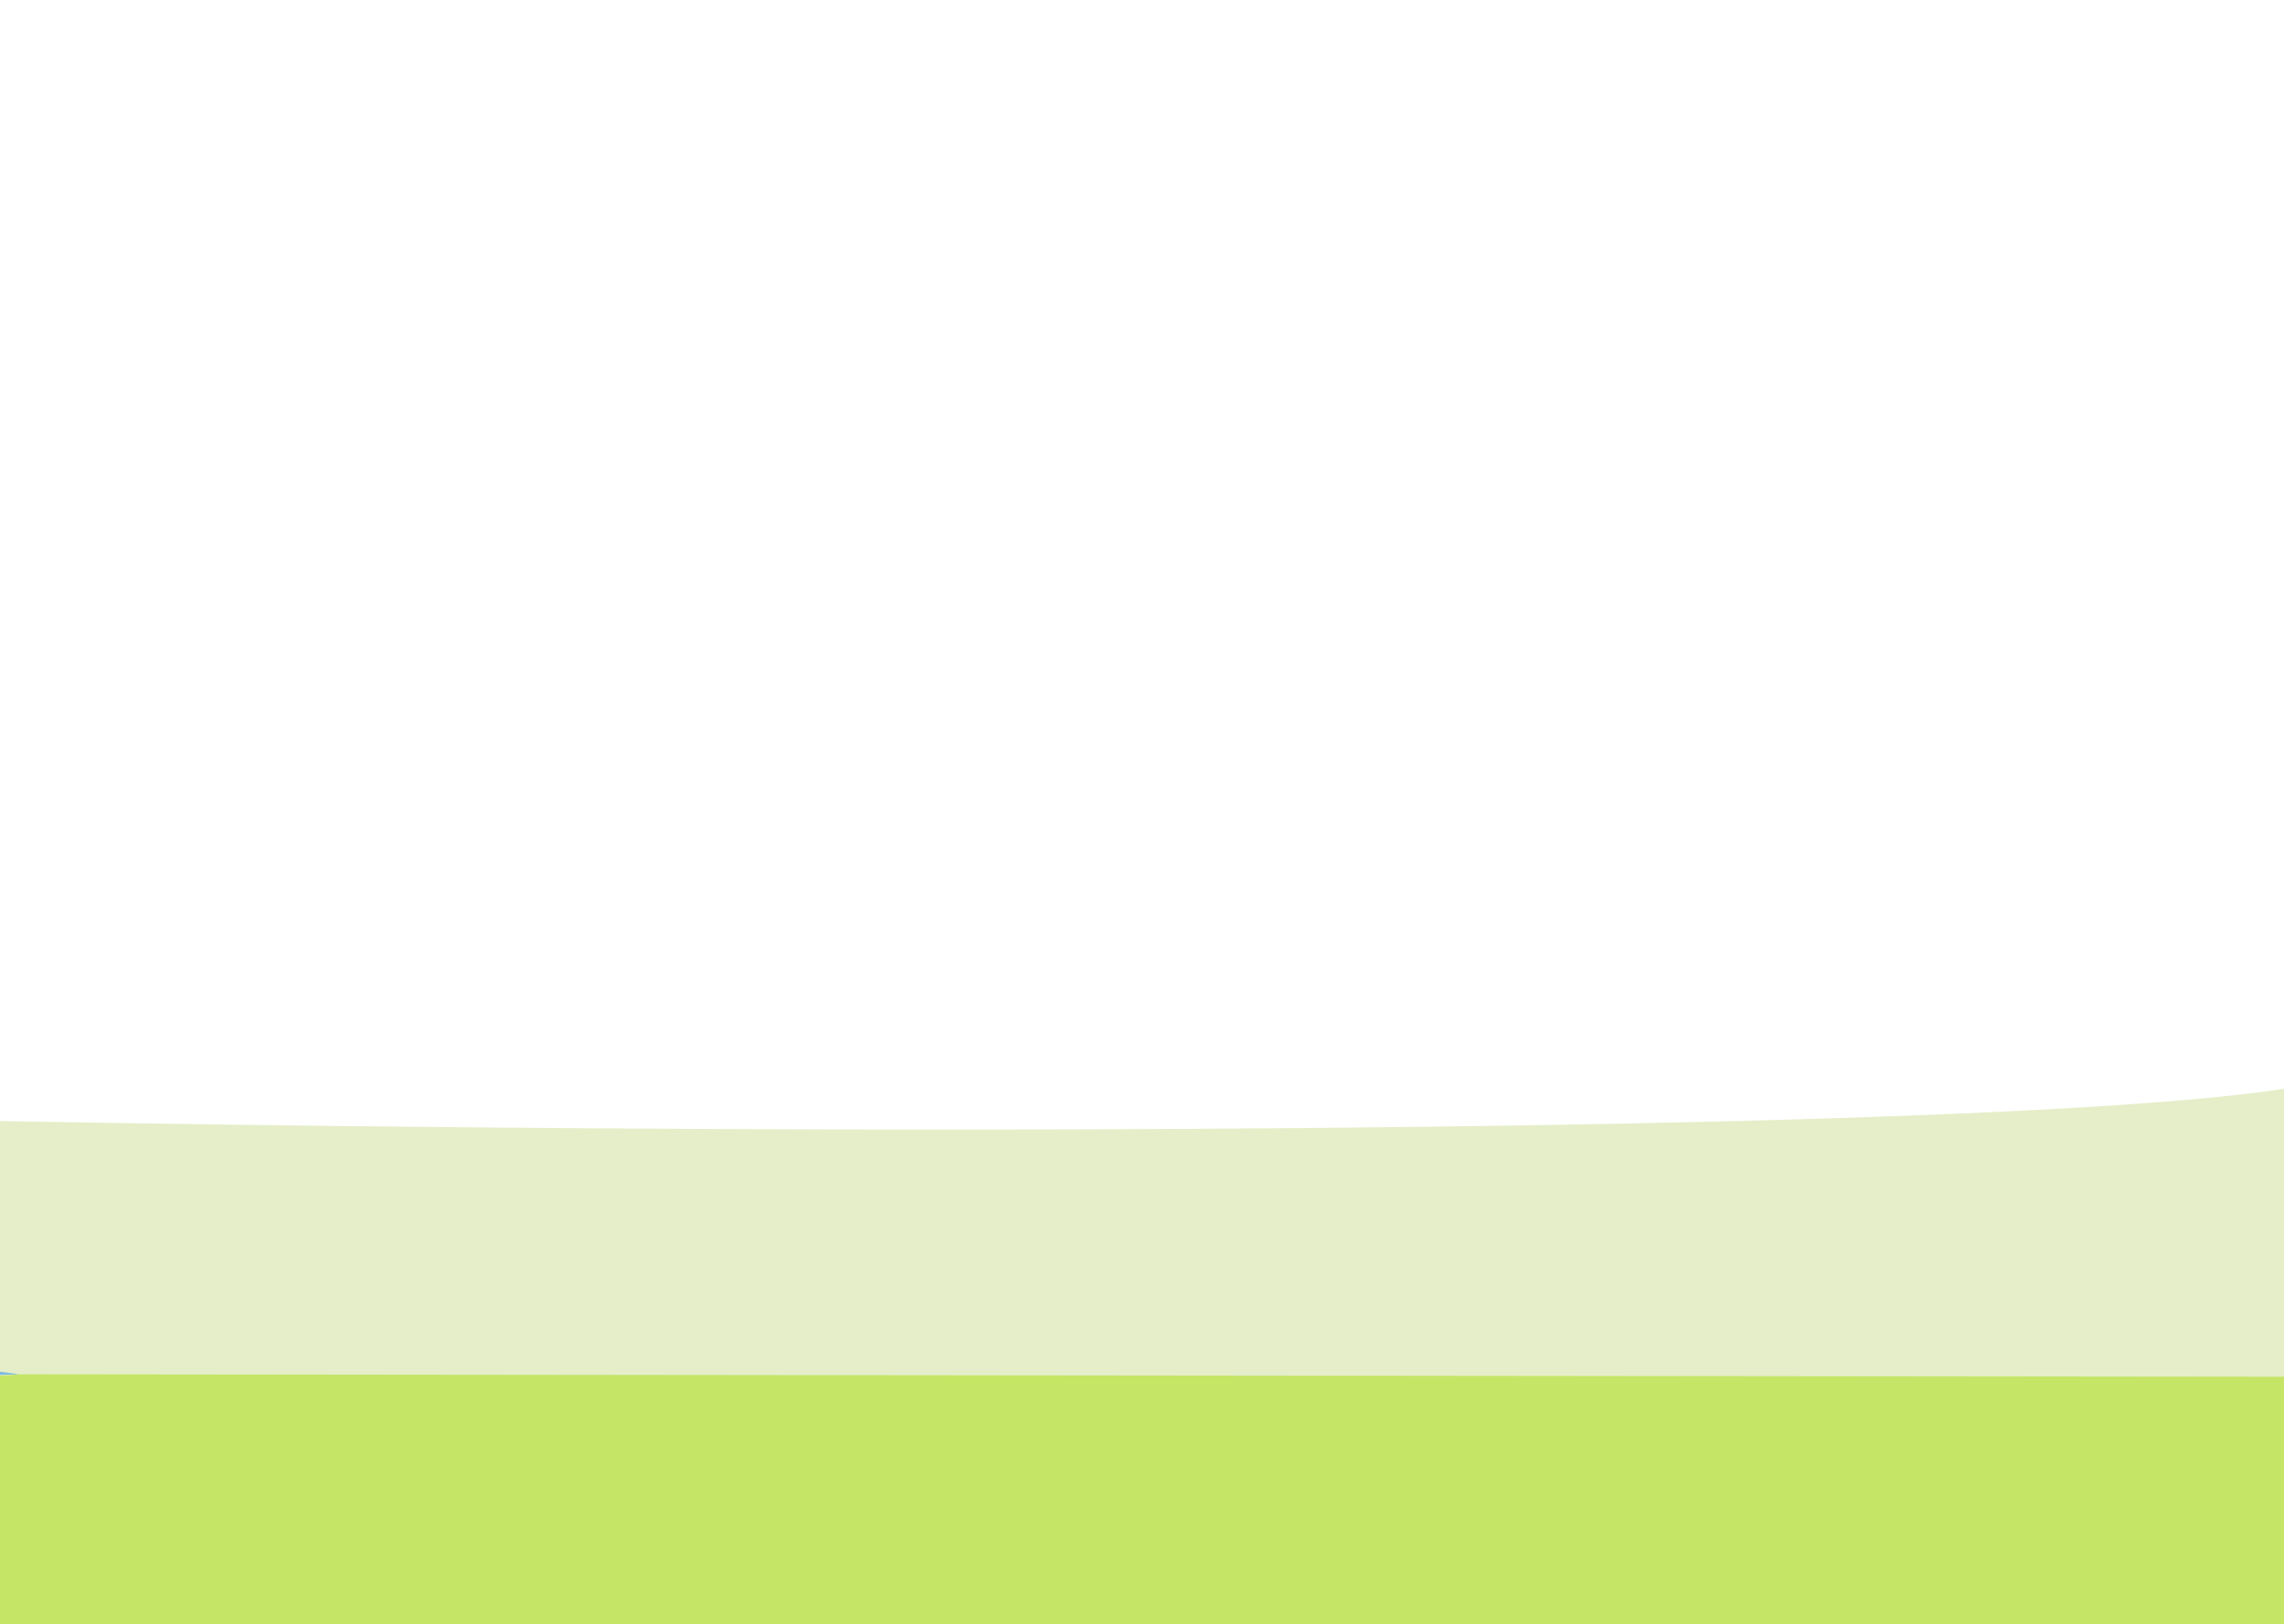
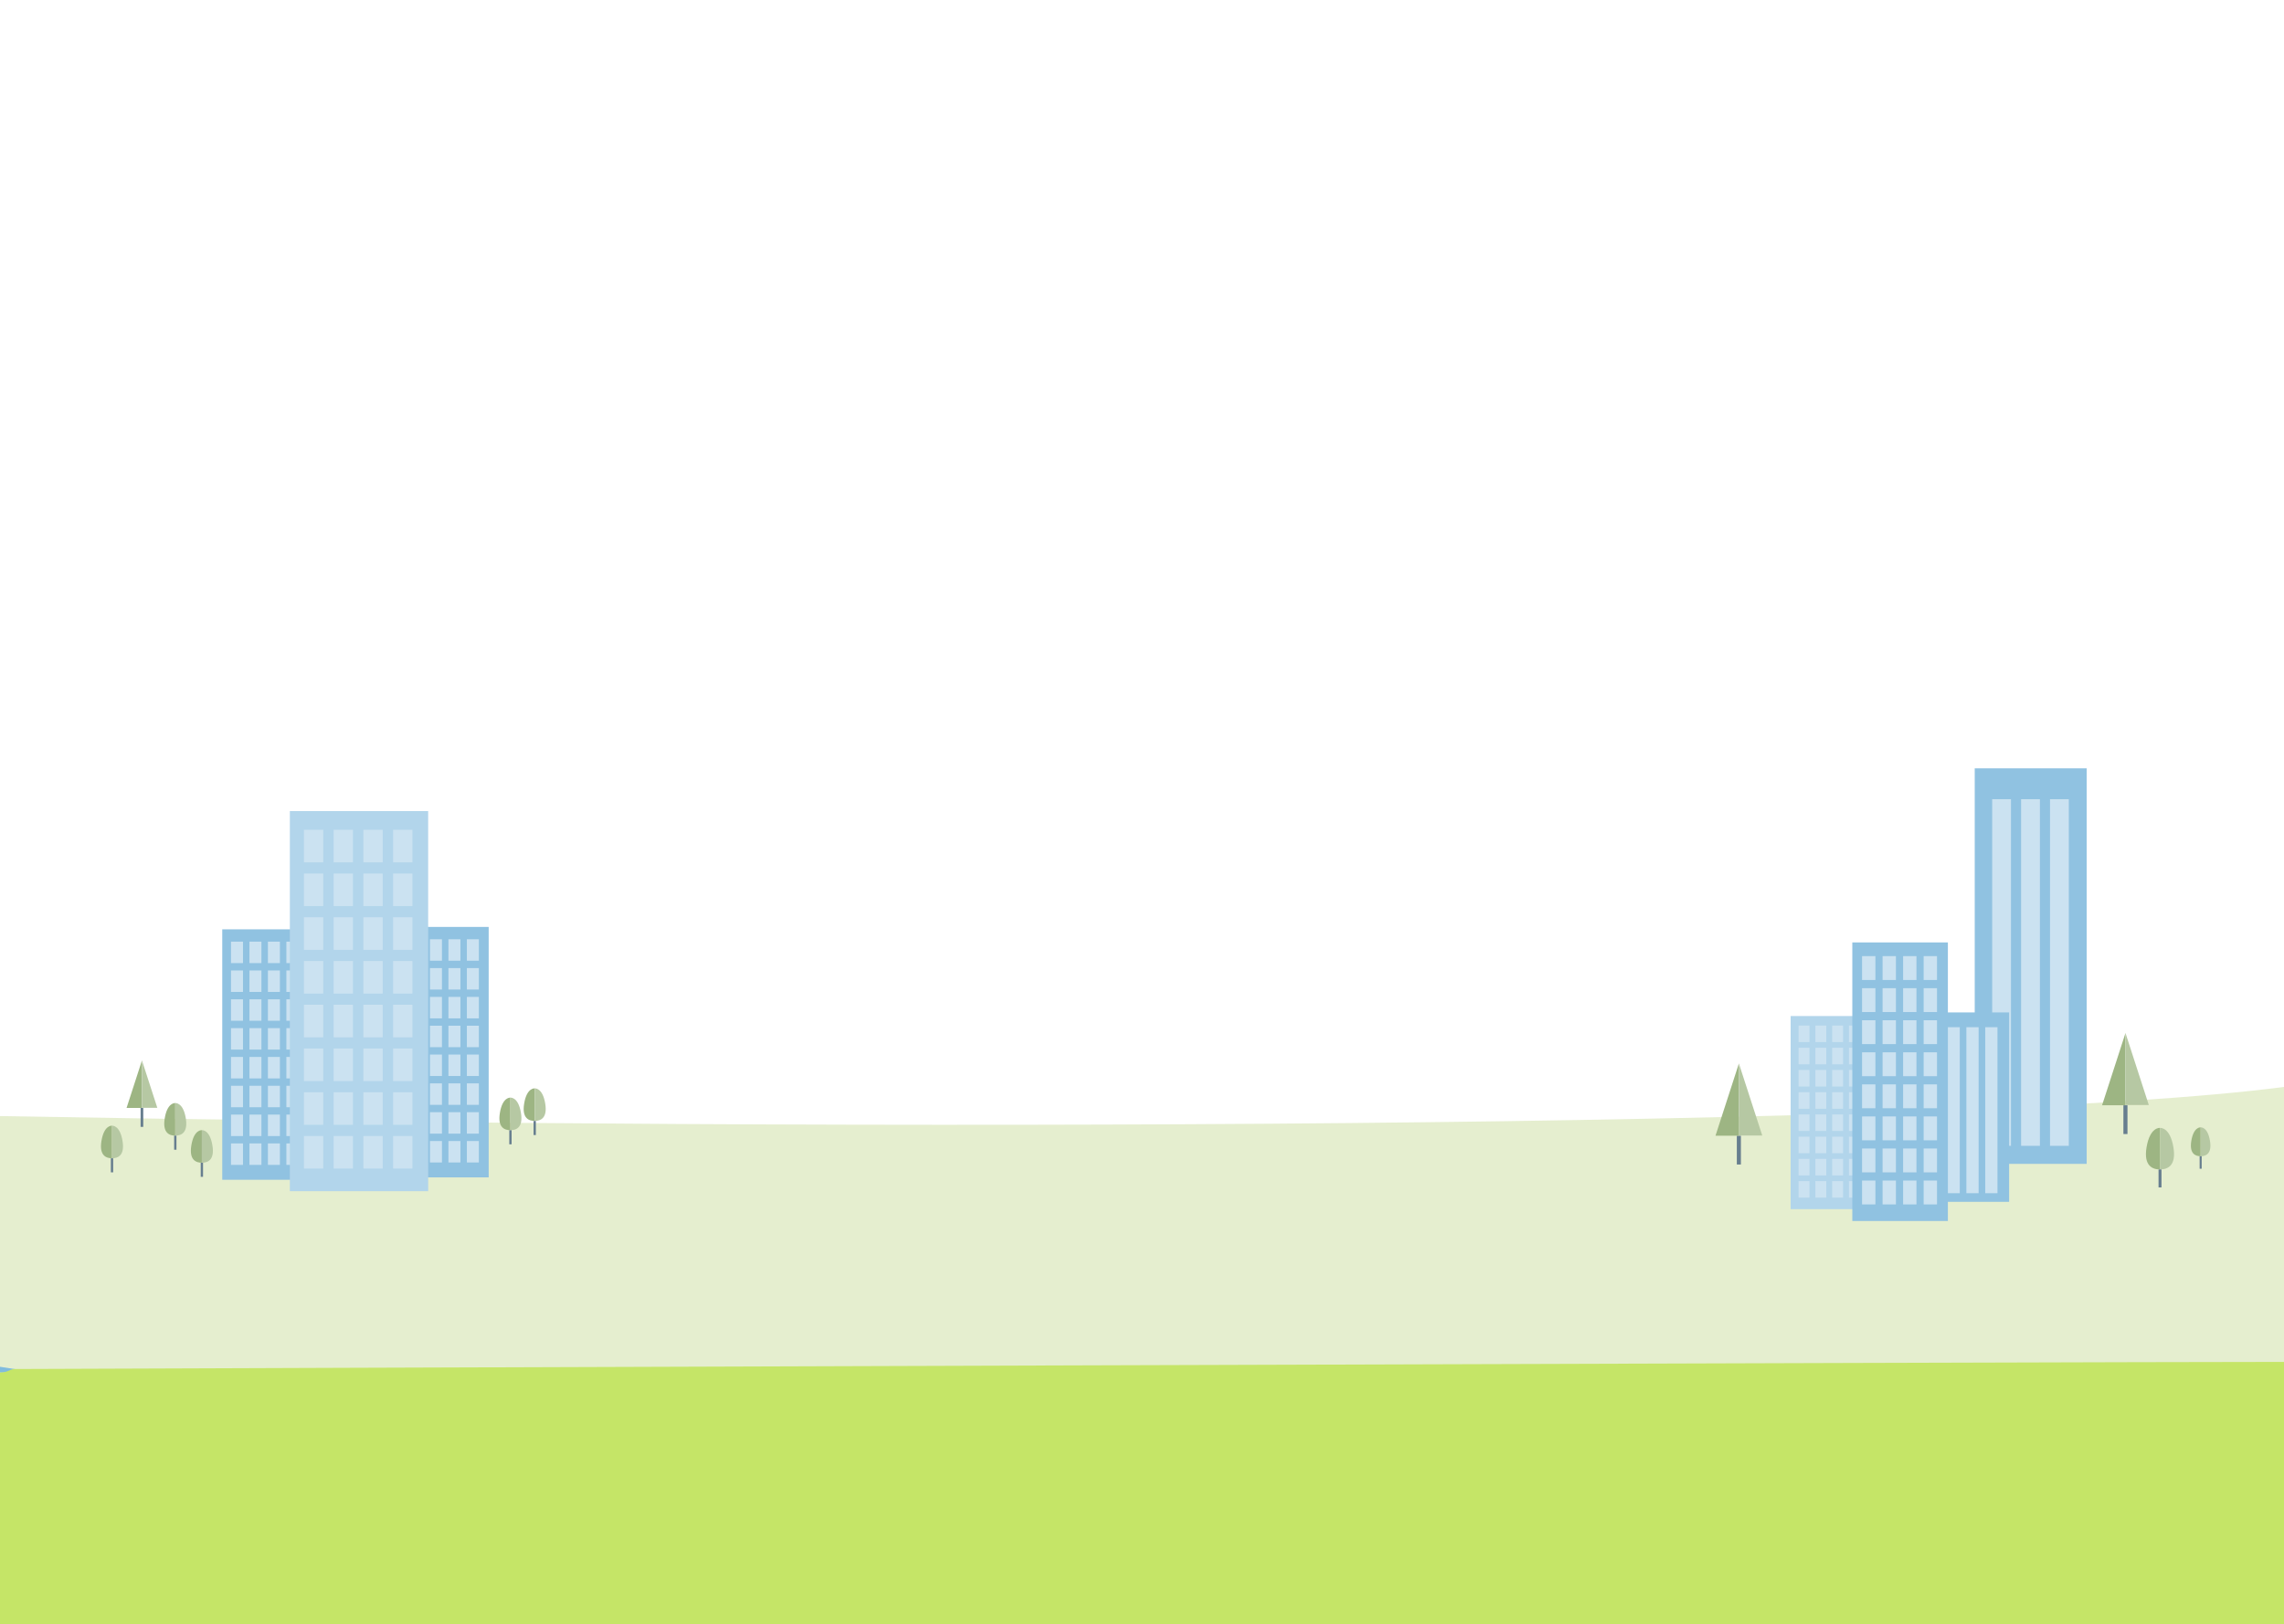
- <svg xmlns="http://www.w3.org/2000/svg" viewBox="0 0 1440 1024">
-   <g id="fond">
-     <path d="M-558.11,690c-270.68-14.11-198.46-39.65-448.64-20.45-207.59,15.93-362.4-33.94-428-33-262.17,3.59-597.54,120.87-605.62,123.79-227.4,82.11,2501.67,142.79,3481.79,135.17V686.38C1194,725.66-80.95,714.88-558.11,690Z" style="fill:#e5eec9" />
-     <path d="M-7225.21,802.67s313.32-40.58,861.61-36.19,928.24-18,1348.6-10.4,696.94,7.25,696.94,7.25l294-35.39a730.9,730.9,0,0,1,133-3.8l535.63,35.55q15.21,1,30.45,1.21l626.86,8.49,1095.33,4.1,166,.62L-692,780.67a950.79,950.79,0,0,1,116.45,8.18l587.75,77.8c-203.55,5.33-586,69.43-1050.5,69.51-1537.52.28-4060-83.28-4698.65-80.87C-6568.49,858.44-7225.21,802.67-7225.21,802.67Z" style="fill:#80bbde" />
-     <path d="M12.23,866.65c-100.14,9.72-1421.09,21-1548.91,21-158.45,0-810.14,7.5-932.62-5.73-120.29-13-207.71-64.34-410.7-62.32-1050.41,10.45-2943.84-6.11-3403.42,31.48-142,11.61-696.57-15.57-1004.39,4.4S-7795.7,842.2-8042,835.33s-514.36,41.78-760.61,43.22-593.77-16.38-1086.28-23-946.53-20.19-946.53-20.19c-364.78,0-566.79,107-686.82,117.33v72.2l12963.66,1V868.19C1440.37,868.3,13.32,866.55,12.23,866.65Z" style="fill:#c5e567" />
-   </g>
+ <svg xmlns="http://www.w3.org/2000/svg" id="Calque_1" data-name="Calque 1" viewBox="0 0 1440 1024">
+   <path d="M-.25,703.82v174C556.47,889.39,1099,894.93,1440,892.56V685.43C1240.49,711.74,549.65,713.73-.25,703.82Z" style="fill:#e5eecf" />
+   <path d="M321.81,692.2s-5-.6-6.65,9.64c-1.52,9.25,3,10.89,6.65,10.89Z" style="fill:#9db583" />
+   <path d="M321.81,692.2s5-.6,6.64,9.64c1.52,9.25-3.05,10.89-6.64,10.89Z" style="fill:#b6c8a3" />
+   <rect x="321.09" y="712.73" width="1.46" height="8.89" style="fill:#677e8f" />
+   <path d="M337.11,686.36s-5-.6-6.65,9.63c-1.52,9.25,3.05,10.9,6.65,10.9Z" style="fill:#9db583" />
+   <path d="M337.11,686.36s5-.6,6.65,9.63c1.51,9.25-3.06,10.9-6.65,10.9Z" style="fill:#b6c8a3" />
+   <rect x="336.39" y="706.89" width="1.46" height="8.89" style="fill:#677e8f" />
+   <path d="M127.27,712.71s-5-.6-6.64,9.64c-1.52,9.25,3.05,10.89,6.64,10.89Z" style="fill:#9db583" />
+   <path d="M127.27,712.71s5-.6,6.65,9.64c1.52,9.25-3,10.89-6.65,10.89Z" style="fill:#b6c8a3" />
+   <rect x="126.55" y="733.24" width="1.46" height="8.89" style="fill:#677e8f" />
+   <path d="M70.61,709.89s-5-.6-6.65,9.64c-1.52,9.25,3.05,10.89,6.65,10.89Z" style="fill:#9db583" />
+   <path d="M70.61,709.89s5-.6,6.64,9.64c1.52,9.25-3,10.89-6.64,10.89Z" style="fill:#b6c8a3" />
+   <rect x="69.89" y="730.42" width="1.46" height="8.89" style="fill:#677e8f" />
+   <path d="M110.5,695.62s-5-.6-6.64,9.63c-1.52,9.25,3,10.9,6.64,10.9Z" style="fill:#9db583" />
+   <path d="M110.5,695.62s5-.6,6.65,9.63c1.52,9.25-3.05,10.9-6.65,10.9Z" style="fill:#b6c8a3" />
+   <rect x="109.79" y="716.15" width="1.46" height="8.89" style="fill:#677e8f" />
+   <rect x="140.12" y="586.05" width="54.17" height="157.94" style="fill:#90c2e1" />
+   <rect id="fenetre" x="145.64" y="593.82" width="7.56" height="13.53" style="fill:#cbe2f1" />
+   <rect id="fenetre-2" x="157.27" y="593.82" width="7.56" height="13.53" style="fill:#cbe2f1" />
+   <rect id="fenetre-3" x="168.91" y="593.82" width="7.56" height="13.53" style="fill:#cbe2f1" />
+   <rect id="fenetre-4" x="180.55" y="593.82" width="7.56" height="13.53" style="fill:#cbe2f1" />
+   <rect id="fenetre-5" x="145.64" y="612" width="7.56" height="13.53" style="fill:#cbe2f1" />
+   <rect id="fenetre-6" x="157.27" y="612" width="7.56" height="13.53" style="fill:#cbe2f1" />
+   <rect id="fenetre-7" x="168.91" y="612" width="7.56" height="13.53" style="fill:#cbe2f1" />
+   <rect id="fenetre-8" x="180.55" y="612" width="7.56" height="13.53" style="fill:#cbe2f1" />
+   <rect id="fenetre-9" x="145.64" y="630.18" width="7.56" height="13.53" style="fill:#cbe2f1" />
+   <rect id="fenetre-10" x="157.27" y="630.18" width="7.56" height="13.53" style="fill:#cbe2f1" />
+   <rect id="fenetre-11" x="168.91" y="630.18" width="7.56" height="13.53" style="fill:#cbe2f1" />
+   <rect id="fenetre-12" x="180.55" y="630.18" width="7.56" height="13.53" style="fill:#cbe2f1" />
+   <rect id="fenetre-13" x="145.64" y="648.36" width="7.56" height="13.53" style="fill:#cbe2f1" />
+   <rect id="fenetre-14" x="157.27" y="648.36" width="7.56" height="13.53" style="fill:#cbe2f1" />
+   <rect id="fenetre-15" x="168.91" y="648.36" width="7.56" height="13.53" style="fill:#cbe2f1" />
+   <rect id="fenetre-16" x="180.55" y="648.36" width="7.56" height="13.53" style="fill:#cbe2f1" />
+   <rect id="fenetre-17" x="145.64" y="666.53" width="7.56" height="13.53" style="fill:#cbe2f1" />
+   <rect id="fenetre-18" x="157.27" y="666.53" width="7.56" height="13.53" style="fill:#cbe2f1" />
+   <rect id="fenetre-19" x="168.91" y="666.53" width="7.56" height="13.53" style="fill:#cbe2f1" />
+   <rect id="fenetre-20" x="180.55" y="666.53" width="7.56" height="13.53" style="fill:#cbe2f1" />
+   <rect id="fenetre-21" x="145.64" y="684.71" width="7.56" height="13.53" style="fill:#cbe2f1" />
+   <rect id="fenetre-22" x="157.27" y="684.71" width="7.56" height="13.53" style="fill:#cbe2f1" />
+   <rect id="fenetre-23" x="168.91" y="684.71" width="7.56" height="13.53" style="fill:#cbe2f1" />
+   <rect id="fenetre-24" x="180.55" y="684.71" width="7.56" height="13.53" style="fill:#cbe2f1" />
+   <rect id="fenetre-25" x="145.64" y="702.89" width="7.56" height="13.53" style="fill:#cbe2f1" />
+   <rect id="fenetre-26" x="157.27" y="702.89" width="7.56" height="13.53" style="fill:#cbe2f1" />
+   <rect id="fenetre-27" x="168.91" y="702.89" width="7.56" height="13.53" style="fill:#cbe2f1" />
+   <rect id="fenetre-28" x="180.55" y="702.89" width="7.56" height="13.53" style="fill:#cbe2f1" />
+   <rect id="fenetre-29" x="145.64" y="721.07" width="7.56" height="13.53" style="fill:#cbe2f1" />
+   <rect id="fenetre-30" x="157.27" y="721.07" width="7.56" height="13.53" style="fill:#cbe2f1" />
+   <rect id="fenetre-31" x="168.91" y="721.07" width="7.56" height="13.53" style="fill:#cbe2f1" />
+   <rect id="fenetre-32" x="180.55" y="721.07" width="7.56" height="13.53" style="fill:#cbe2f1" />
+   <rect x="253.93" y="584.54" width="54.17" height="157.94" style="fill:#90c2e1" />
+   <rect id="fenetre-33" x="259.44" y="592.31" width="7.56" height="13.53" style="fill:#cbe2f1" />
+   <rect id="fenetre-34" x="271.08" y="592.31" width="7.56" height="13.53" style="fill:#cbe2f1" />
+   <rect id="fenetre-35" x="282.72" y="592.31" width="7.56" height="13.53" style="fill:#cbe2f1" />
+   <rect id="fenetre-36" x="294.35" y="592.31" width="7.56" height="13.53" style="fill:#cbe2f1" />
+   <rect id="fenetre-37" x="259.44" y="610.49" width="7.56" height="13.53" style="fill:#cbe2f1" />
+   <rect id="fenetre-38" x="271.08" y="610.49" width="7.56" height="13.53" style="fill:#cbe2f1" />
+   <rect id="fenetre-39" x="282.72" y="610.49" width="7.56" height="13.53" style="fill:#cbe2f1" />
+   <rect id="fenetre-40" x="294.35" y="610.49" width="7.56" height="13.53" style="fill:#cbe2f1" />
+   <rect id="fenetre-41" x="259.44" y="628.67" width="7.56" height="13.53" style="fill:#cbe2f1" />
+   <rect id="fenetre-42" x="271.08" y="628.67" width="7.56" height="13.53" style="fill:#cbe2f1" />
+   <rect id="fenetre-43" x="282.72" y="628.67" width="7.56" height="13.53" style="fill:#cbe2f1" />
+   <rect id="fenetre-44" x="294.35" y="628.67" width="7.56" height="13.53" style="fill:#cbe2f1" />
+   <rect id="fenetre-45" x="259.44" y="646.84" width="7.56" height="13.53" style="fill:#cbe2f1" />
+   <rect id="fenetre-46" x="271.08" y="646.84" width="7.56" height="13.53" style="fill:#cbe2f1" />
+   <rect id="fenetre-47" x="282.72" y="646.84" width="7.56" height="13.53" style="fill:#cbe2f1" />
+   <rect id="fenetre-48" x="294.35" y="646.84" width="7.56" height="13.53" style="fill:#cbe2f1" />
+   <rect id="fenetre-49" x="259.44" y="665.02" width="7.56" height="13.53" style="fill:#cbe2f1" />
+   <rect id="fenetre-50" x="271.08" y="665.02" width="7.56" height="13.53" style="fill:#cbe2f1" />
+   <rect id="fenetre-51" x="282.72" y="665.02" width="7.56" height="13.53" style="fill:#cbe2f1" />
+   <rect id="fenetre-52" x="294.35" y="665.02" width="7.56" height="13.53" style="fill:#cbe2f1" />
+   <rect id="fenetre-53" x="259.44" y="683.2" width="7.56" height="13.53" style="fill:#cbe2f1" />
+   <rect id="fenetre-54" x="271.08" y="683.2" width="7.56" height="13.53" style="fill:#cbe2f1" />
+   <rect id="fenetre-55" x="282.72" y="683.2" width="7.56" height="13.53" style="fill:#cbe2f1" />
+   <rect id="fenetre-56" x="294.35" y="683.2" width="7.56" height="13.53" style="fill:#cbe2f1" />
+   <rect id="fenetre-57" x="259.44" y="701.38" width="7.56" height="13.53" style="fill:#cbe2f1" />
+   <rect id="fenetre-58" x="271.08" y="701.38" width="7.56" height="13.53" style="fill:#cbe2f1" />
+   <rect id="fenetre-59" x="282.72" y="701.38" width="7.56" height="13.53" style="fill:#cbe2f1" />
+   <rect id="fenetre-60" x="294.35" y="701.38" width="7.56" height="13.53" style="fill:#cbe2f1" />
+   <rect id="fenetre-61" x="259.44" y="719.55" width="7.56" height="13.53" style="fill:#cbe2f1" />
+   <rect id="fenetre-62" x="271.08" y="719.55" width="7.56" height="13.53" style="fill:#cbe2f1" />
+   <rect id="fenetre-63" x="282.72" y="719.55" width="7.56" height="13.53" style="fill:#cbe2f1" />
+   <rect id="fenetre-64" x="294.35" y="719.55" width="7.56" height="13.53" style="fill:#cbe2f1" />
+   <rect x="182.74" y="511.47" width="87.21" height="239.71" style="fill:#b2d5eb" />
+   <rect id="fenetre-65" x="191.62" y="523.27" width="12.18" height="20.54" style="fill:#cbe2f1" />
+   <rect id="fenetre-66" x="210.36" y="523.27" width="12.18" height="20.54" style="fill:#cbe2f1" />
+   <rect id="fenetre-67" x="229.1" y="523.27" width="12.18" height="20.54" style="fill:#cbe2f1" />
+   <rect id="fenetre-68" x="247.84" y="523.27" width="12.18" height="20.54" style="fill:#cbe2f1" />
+   <rect id="fenetre-69" x="191.62" y="550.86" width="12.18" height="20.54" style="fill:#cbe2f1" />
+   <rect id="fenetre-70" x="210.36" y="550.86" width="12.18" height="20.54" style="fill:#cbe2f1" />
+   <rect id="fenetre-71" x="229.1" y="550.86" width="12.18" height="20.54" style="fill:#cbe2f1" />
+   <rect id="fenetre-72" x="247.84" y="550.86" width="12.18" height="20.54" style="fill:#cbe2f1" />
+   <rect id="fenetre-73" x="191.62" y="578.45" width="12.18" height="20.54" style="fill:#cbe2f1" />
+   <rect id="fenetre-74" x="210.36" y="578.45" width="12.18" height="20.54" style="fill:#cbe2f1" />
+   <rect id="fenetre-75" x="229.1" y="578.45" width="12.18" height="20.54" style="fill:#cbe2f1" />
+   <rect id="fenetre-76" x="247.84" y="578.45" width="12.18" height="20.54" style="fill:#cbe2f1" />
+   <rect id="fenetre-77" x="191.62" y="606.03" width="12.18" height="20.54" style="fill:#cbe2f1" />
+   <rect id="fenetre-78" x="210.36" y="606.03" width="12.18" height="20.54" style="fill:#cbe2f1" />
+   <rect id="fenetre-79" x="229.1" y="606.03" width="12.18" height="20.54" style="fill:#cbe2f1" />
+   <rect id="fenetre-80" x="247.84" y="606.03" width="12.18" height="20.54" style="fill:#cbe2f1" />
+   <rect id="fenetre-81" x="191.62" y="633.62" width="12.18" height="20.54" style="fill:#cbe2f1" />
+   <rect id="fenetre-82" x="210.36" y="633.62" width="12.18" height="20.54" style="fill:#cbe2f1" />
+   <rect id="fenetre-83" x="229.1" y="633.62" width="12.18" height="20.54" style="fill:#cbe2f1" />
+   <rect id="fenetre-84" x="247.84" y="633.62" width="12.18" height="20.54" style="fill:#cbe2f1" />
+   <rect id="fenetre-85" x="191.62" y="661.21" width="12.18" height="20.54" style="fill:#cbe2f1" />
+   <rect id="fenetre-86" x="210.36" y="661.21" width="12.18" height="20.54" style="fill:#cbe2f1" />
+   <rect id="fenetre-87" x="229.1" y="661.21" width="12.18" height="20.54" style="fill:#cbe2f1" />
+   <rect id="fenetre-88" x="247.84" y="661.21" width="12.18" height="20.54" style="fill:#cbe2f1" />
+   <rect id="fenetre-89" x="191.62" y="688.8" width="12.18" height="20.54" style="fill:#cbe2f1" />
+   <rect id="fenetre-90" x="210.36" y="688.8" width="12.18" height="20.54" style="fill:#cbe2f1" />
+   <rect id="fenetre-91" x="229.1" y="688.8" width="12.18" height="20.54" style="fill:#cbe2f1" />
+   <rect id="fenetre-92" x="247.84" y="688.8" width="12.18" height="20.54" style="fill:#cbe2f1" />
+   <rect id="fenetre-93" x="191.62" y="716.38" width="12.18" height="20.54" style="fill:#cbe2f1" />
+   <rect id="fenetre-94" x="210.36" y="716.38" width="12.18" height="20.54" style="fill:#cbe2f1" />
+   <rect id="fenetre-95" x="229.1" y="716.38" width="12.18" height="20.54" style="fill:#cbe2f1" />
+   <rect id="fenetre-96" x="247.84" y="716.38" width="12.18" height="20.54" style="fill:#cbe2f1" />
+   <rect x="88.64" y="698.69" width="1.69" height="11.94" style="fill:#677e8f" />
+   <polygon points="89.49 668.76 89.49 698.7 79.79 698.7 89.49 668.76" style="fill:#9db583" />
+   <polyline points="99.18 698.6 89.49 668.67 89.49 698.6" style="fill:#b6c8a3" />
+   <rect x="1245.01" y="484.53" width="70.58" height="249.43" style="fill:#90c2e1" />
+   <rect id="fenetre-97" x="1256.02" y="503.99" width="11.85" height="218.59" style="fill:#cbe2f1" />
+   <rect id="fenetre-98" x="1274.25" y="503.99" width="11.85" height="218.59" style="fill:#cbe2f1" />
+   <rect id="fenetre-99" x="1292.47" y="503.99" width="11.85" height="218.59" style="fill:#cbe2f1" />
+   <rect x="1220.69" y="638.45" width="46.01" height="119.45" style="fill:#90c2e1" />
+   <rect id="fenetre-100" x="1227.87" y="647.77" width="7.72" height="104.68" style="fill:#cbe2f1" />
+   <rect id="fenetre-101" x="1239.75" y="647.77" width="7.72" height="104.68" style="fill:#cbe2f1" />
+   <rect id="fenetre-102" x="1251.63" y="647.77" width="7.72" height="104.68" style="fill:#cbe2f1" />
+   <rect x="1128.94" y="640.74" width="49.28" height="121.76" style="fill:#b2d5eb" />
+   <rect id="fenetre-103" x="1133.95" y="646.73" width="6.88" height="10.43" style="fill:#cbe2f1" />
+   <rect id="fenetre-104" x="1144.54" y="646.73" width="6.88" height="10.43" style="fill:#cbe2f1" />
+   <rect id="fenetre-105" x="1155.13" y="646.73" width="6.88" height="10.43" style="fill:#cbe2f1" />
+   <rect id="fenetre-106" x="1165.71" y="646.73" width="6.88" height="10.43" style="fill:#cbe2f1" />
+   <rect id="fenetre-107" x="1133.95" y="660.75" width="6.88" height="10.43" style="fill:#cbe2f1" />
+   <rect id="fenetre-108" x="1144.54" y="660.75" width="6.88" height="10.43" style="fill:#cbe2f1" />
+   <rect id="fenetre-109" x="1155.13" y="660.75" width="6.88" height="10.43" style="fill:#cbe2f1" />
+   <rect id="fenetre-110" x="1165.71" y="660.75" width="6.88" height="10.43" style="fill:#cbe2f1" />
+   <rect id="fenetre-111" x="1133.95" y="674.76" width="6.88" height="10.43" style="fill:#cbe2f1" />
+   <rect id="fenetre-112" x="1144.54" y="674.76" width="6.88" height="10.43" style="fill:#cbe2f1" />
+   <rect id="fenetre-113" x="1155.13" y="674.76" width="6.88" height="10.43" style="fill:#cbe2f1" />
+   <rect id="fenetre-114" x="1165.71" y="674.76" width="6.88" height="10.43" style="fill:#cbe2f1" />
+   <rect id="fenetre-115" x="1133.95" y="688.77" width="6.88" height="10.43" style="fill:#cbe2f1" />
+   <rect id="fenetre-116" x="1144.54" y="688.77" width="6.88" height="10.43" style="fill:#cbe2f1" />
+   <rect id="fenetre-117" x="1155.13" y="688.77" width="6.88" height="10.43" style="fill:#cbe2f1" />
+   <rect id="fenetre-118" x="1165.71" y="688.77" width="6.88" height="10.43" style="fill:#cbe2f1" />
+   <rect id="fenetre-119" x="1133.95" y="702.78" width="6.88" height="10.43" style="fill:#cbe2f1" />
+   <rect id="fenetre-120" x="1144.54" y="702.78" width="6.88" height="10.43" style="fill:#cbe2f1" />
+   <rect id="fenetre-121" x="1155.13" y="702.78" width="6.88" height="10.43" style="fill:#cbe2f1" />
+   <rect id="fenetre-122" x="1165.71" y="702.78" width="6.88" height="10.43" style="fill:#cbe2f1" />
+   <rect id="fenetre-123" x="1133.95" y="716.8" width="6.88" height="10.43" style="fill:#cbe2f1" />
+   <rect id="fenetre-124" x="1144.54" y="716.8" width="6.88" height="10.43" style="fill:#cbe2f1" />
+   <rect id="fenetre-125" x="1155.13" y="716.8" width="6.88" height="10.43" style="fill:#cbe2f1" />
+   <rect id="fenetre-126" x="1165.71" y="716.8" width="6.88" height="10.43" style="fill:#cbe2f1" />
+   <rect id="fenetre-127" x="1133.95" y="730.81" width="6.88" height="10.43" style="fill:#cbe2f1" />
+   <rect id="fenetre-128" x="1144.54" y="730.81" width="6.88" height="10.43" style="fill:#cbe2f1" />
+   <rect id="fenetre-129" x="1155.13" y="730.81" width="6.88" height="10.43" style="fill:#cbe2f1" />
+   <rect id="fenetre-130" x="1165.71" y="730.81" width="6.88" height="10.43" style="fill:#cbe2f1" />
+   <rect id="fenetre-131" x="1133.95" y="744.82" width="6.88" height="10.43" style="fill:#cbe2f1" />
+   <rect id="fenetre-132" x="1144.54" y="744.82" width="6.88" height="10.43" style="fill:#cbe2f1" />
+   <rect id="fenetre-133" x="1155.13" y="744.82" width="6.88" height="10.43" style="fill:#cbe2f1" />
+   <rect id="fenetre-134" x="1165.71" y="744.82" width="6.88" height="10.43" style="fill:#cbe2f1" />
+   <rect x="1167.84" y="594.31" width="60.25" height="175.68" style="fill:#90c2e1" />
+   <rect id="fenetre-135" x="1173.98" y="602.95" width="8.41" height="15.05" style="fill:#cbe2f1" />
+   <rect id="fenetre-136" x="1186.92" y="602.95" width="8.41" height="15.05" style="fill:#cbe2f1" />
+   <rect id="fenetre-137" x="1199.87" y="602.95" width="8.41" height="15.05" style="fill:#cbe2f1" />
+   <rect id="fenetre-138" x="1212.81" y="602.95" width="8.41" height="15.05" style="fill:#cbe2f1" />
+   <rect id="fenetre-139" x="1173.98" y="623.17" width="8.41" height="15.05" style="fill:#cbe2f1" />
+   <rect id="fenetre-140" x="1186.92" y="623.17" width="8.41" height="15.05" style="fill:#cbe2f1" />
+   <rect id="fenetre-141" x="1199.87" y="623.17" width="8.41" height="15.05" style="fill:#cbe2f1" />
+   <rect id="fenetre-142" x="1212.81" y="623.17" width="8.41" height="15.05" style="fill:#cbe2f1" />
+   <rect id="fenetre-143" x="1173.98" y="643.39" width="8.41" height="15.05" style="fill:#cbe2f1" />
+   <rect id="fenetre-144" x="1186.92" y="643.39" width="8.41" height="15.05" style="fill:#cbe2f1" />
+   <rect id="fenetre-145" x="1199.87" y="643.39" width="8.41" height="15.05" style="fill:#cbe2f1" />
+   <rect id="fenetre-146" x="1212.81" y="643.39" width="8.41" height="15.05" style="fill:#cbe2f1" />
+   <rect id="fenetre-147" x="1173.98" y="663.61" width="8.41" height="15.05" style="fill:#cbe2f1" />
+   <rect id="fenetre-148" x="1186.92" y="663.61" width="8.41" height="15.05" style="fill:#cbe2f1" />
+   <rect id="fenetre-149" x="1199.87" y="663.61" width="8.41" height="15.05" style="fill:#cbe2f1" />
+   <rect id="fenetre-150" x="1212.81" y="663.61" width="8.41" height="15.05" style="fill:#cbe2f1" />
+   <rect id="fenetre-151" x="1173.98" y="683.83" width="8.41" height="15.05" style="fill:#cbe2f1" />
+   <rect id="fenetre-152" x="1186.92" y="683.83" width="8.41" height="15.05" style="fill:#cbe2f1" />
+   <rect id="fenetre-153" x="1199.87" y="683.83" width="8.41" height="15.05" style="fill:#cbe2f1" />
+   <rect id="fenetre-154" x="1212.81" y="683.83" width="8.41" height="15.05" style="fill:#cbe2f1" />
+   <rect id="fenetre-155" x="1173.98" y="704.05" width="8.41" height="15.05" style="fill:#cbe2f1" />
+   <rect id="fenetre-156" x="1186.92" y="704.05" width="8.41" height="15.05" style="fill:#cbe2f1" />
+   <rect id="fenetre-157" x="1199.87" y="704.05" width="8.41" height="15.05" style="fill:#cbe2f1" />
+   <rect id="fenetre-158" x="1212.81" y="704.05" width="8.41" height="15.05" style="fill:#cbe2f1" />
+   <rect id="fenetre-159" x="1173.98" y="724.27" width="8.41" height="15.05" style="fill:#cbe2f1" />
+   <rect id="fenetre-160" x="1186.92" y="724.27" width="8.41" height="15.05" style="fill:#cbe2f1" />
+   <rect id="fenetre-161" x="1199.87" y="724.27" width="8.41" height="15.05" style="fill:#cbe2f1" />
+   <rect id="fenetre-162" x="1212.81" y="724.27" width="8.41" height="15.05" style="fill:#cbe2f1" />
+   <rect id="fenetre-163" x="1173.98" y="744.48" width="8.41" height="15.05" style="fill:#cbe2f1" />
+   <rect id="fenetre-164" x="1186.92" y="744.48" width="8.41" height="15.05" style="fill:#cbe2f1" />
+   <rect id="fenetre-165" x="1199.87" y="744.48" width="8.41" height="15.05" style="fill:#cbe2f1" />
+   <rect id="fenetre-166" x="1212.81" y="744.48" width="8.41" height="15.05" style="fill:#cbe2f1" />
+   <path d="M1361.81,711.28s-6.33-.76-8.48,12.29c-1.93,11.8,3.9,13.9,8.48,13.9Z" style="fill:#9db583" />
+   <path d="M1361.81,711.28s6.34-.76,8.48,12.29c1.94,11.8-3.89,13.9-8.48,13.9Z" style="fill:#b6c8a3" />
+   <rect x="1360.9" y="737.47" width="1.86" height="11.34" style="fill:#677e8f" />
+   <path d="M1387.45,710.94s-4.4-.53-5.89,8.54c-1.35,8.2,2.7,9.66,5.89,9.66Z" style="fill:#9db583" />
+   <path d="M1387.45,710.94s4.41-.53,5.89,8.54c1.35,8.2-2.7,9.66-5.89,9.66Z" style="fill:#b6c8a3" />
+   <rect x="1386.81" y="729.14" width="1.29" height="7.88" style="fill:#677e8f" />
+   <rect x="1095.02" y="716.21" width="2.57" height="18.15" style="fill:#677e8f" />
+   <polygon points="1096.31 670.71 1096.31 716.21 1081.57 716.21 1096.31 670.71" style="fill:#9db583" />
+   <polyline points="1111.05 716.07 1096.31 670.57 1096.31 716.07" style="fill:#b6c8a3" />
+   <rect x="1338.75" y="697" width="2.57" height="18.15" style="fill:#677e8f" />
+   <polygon points="1340.04 651.5 1340.04 697 1325.3 697 1340.04 651.5" style="fill:#9db583" />
+   <polyline points="1354.77 696.86 1340.04 651.36 1340.04 696.86" style="fill:#b6c8a3" />
+   <polygon points="10.39 863.54 0 861.91 -19.16 865 3.27 865.64 10.39 863.54" style="fill:#80bbde" />
+   <path d="M8.89,863.33c-3.28.33-3.08,1.9-8.89,2.24v158.59l1440,.11V858.84C1328.57,858.79,9.94,863.22,8.89,863.33Z" style="fill:#c5e567" />
</svg>
